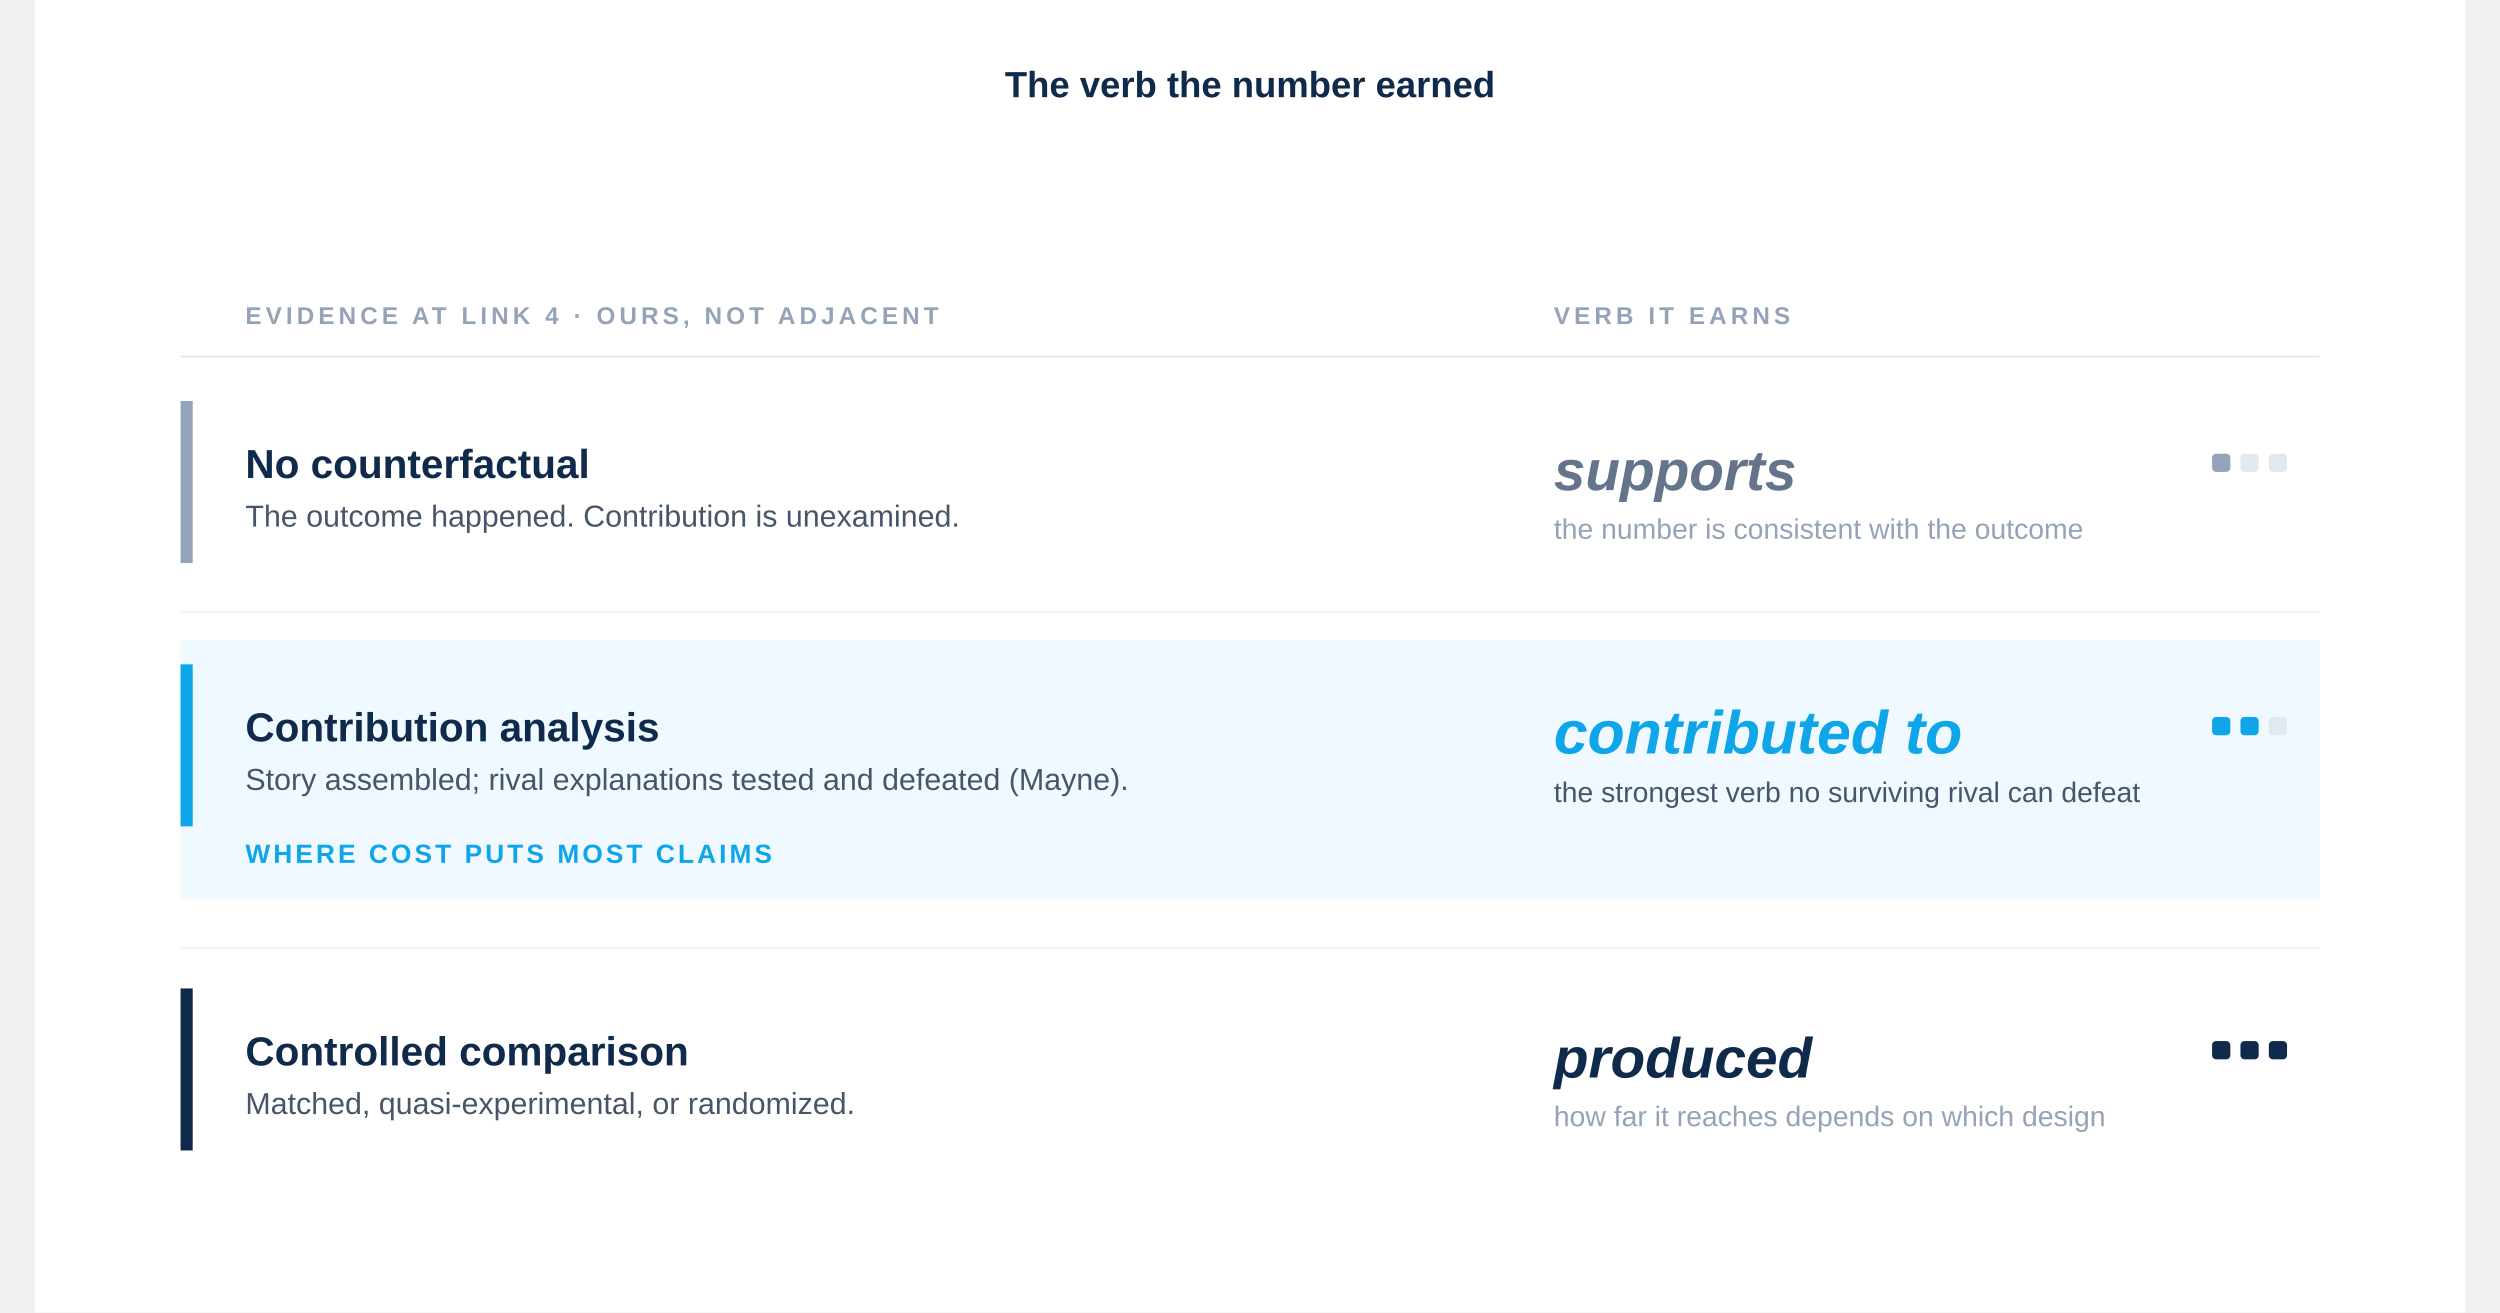
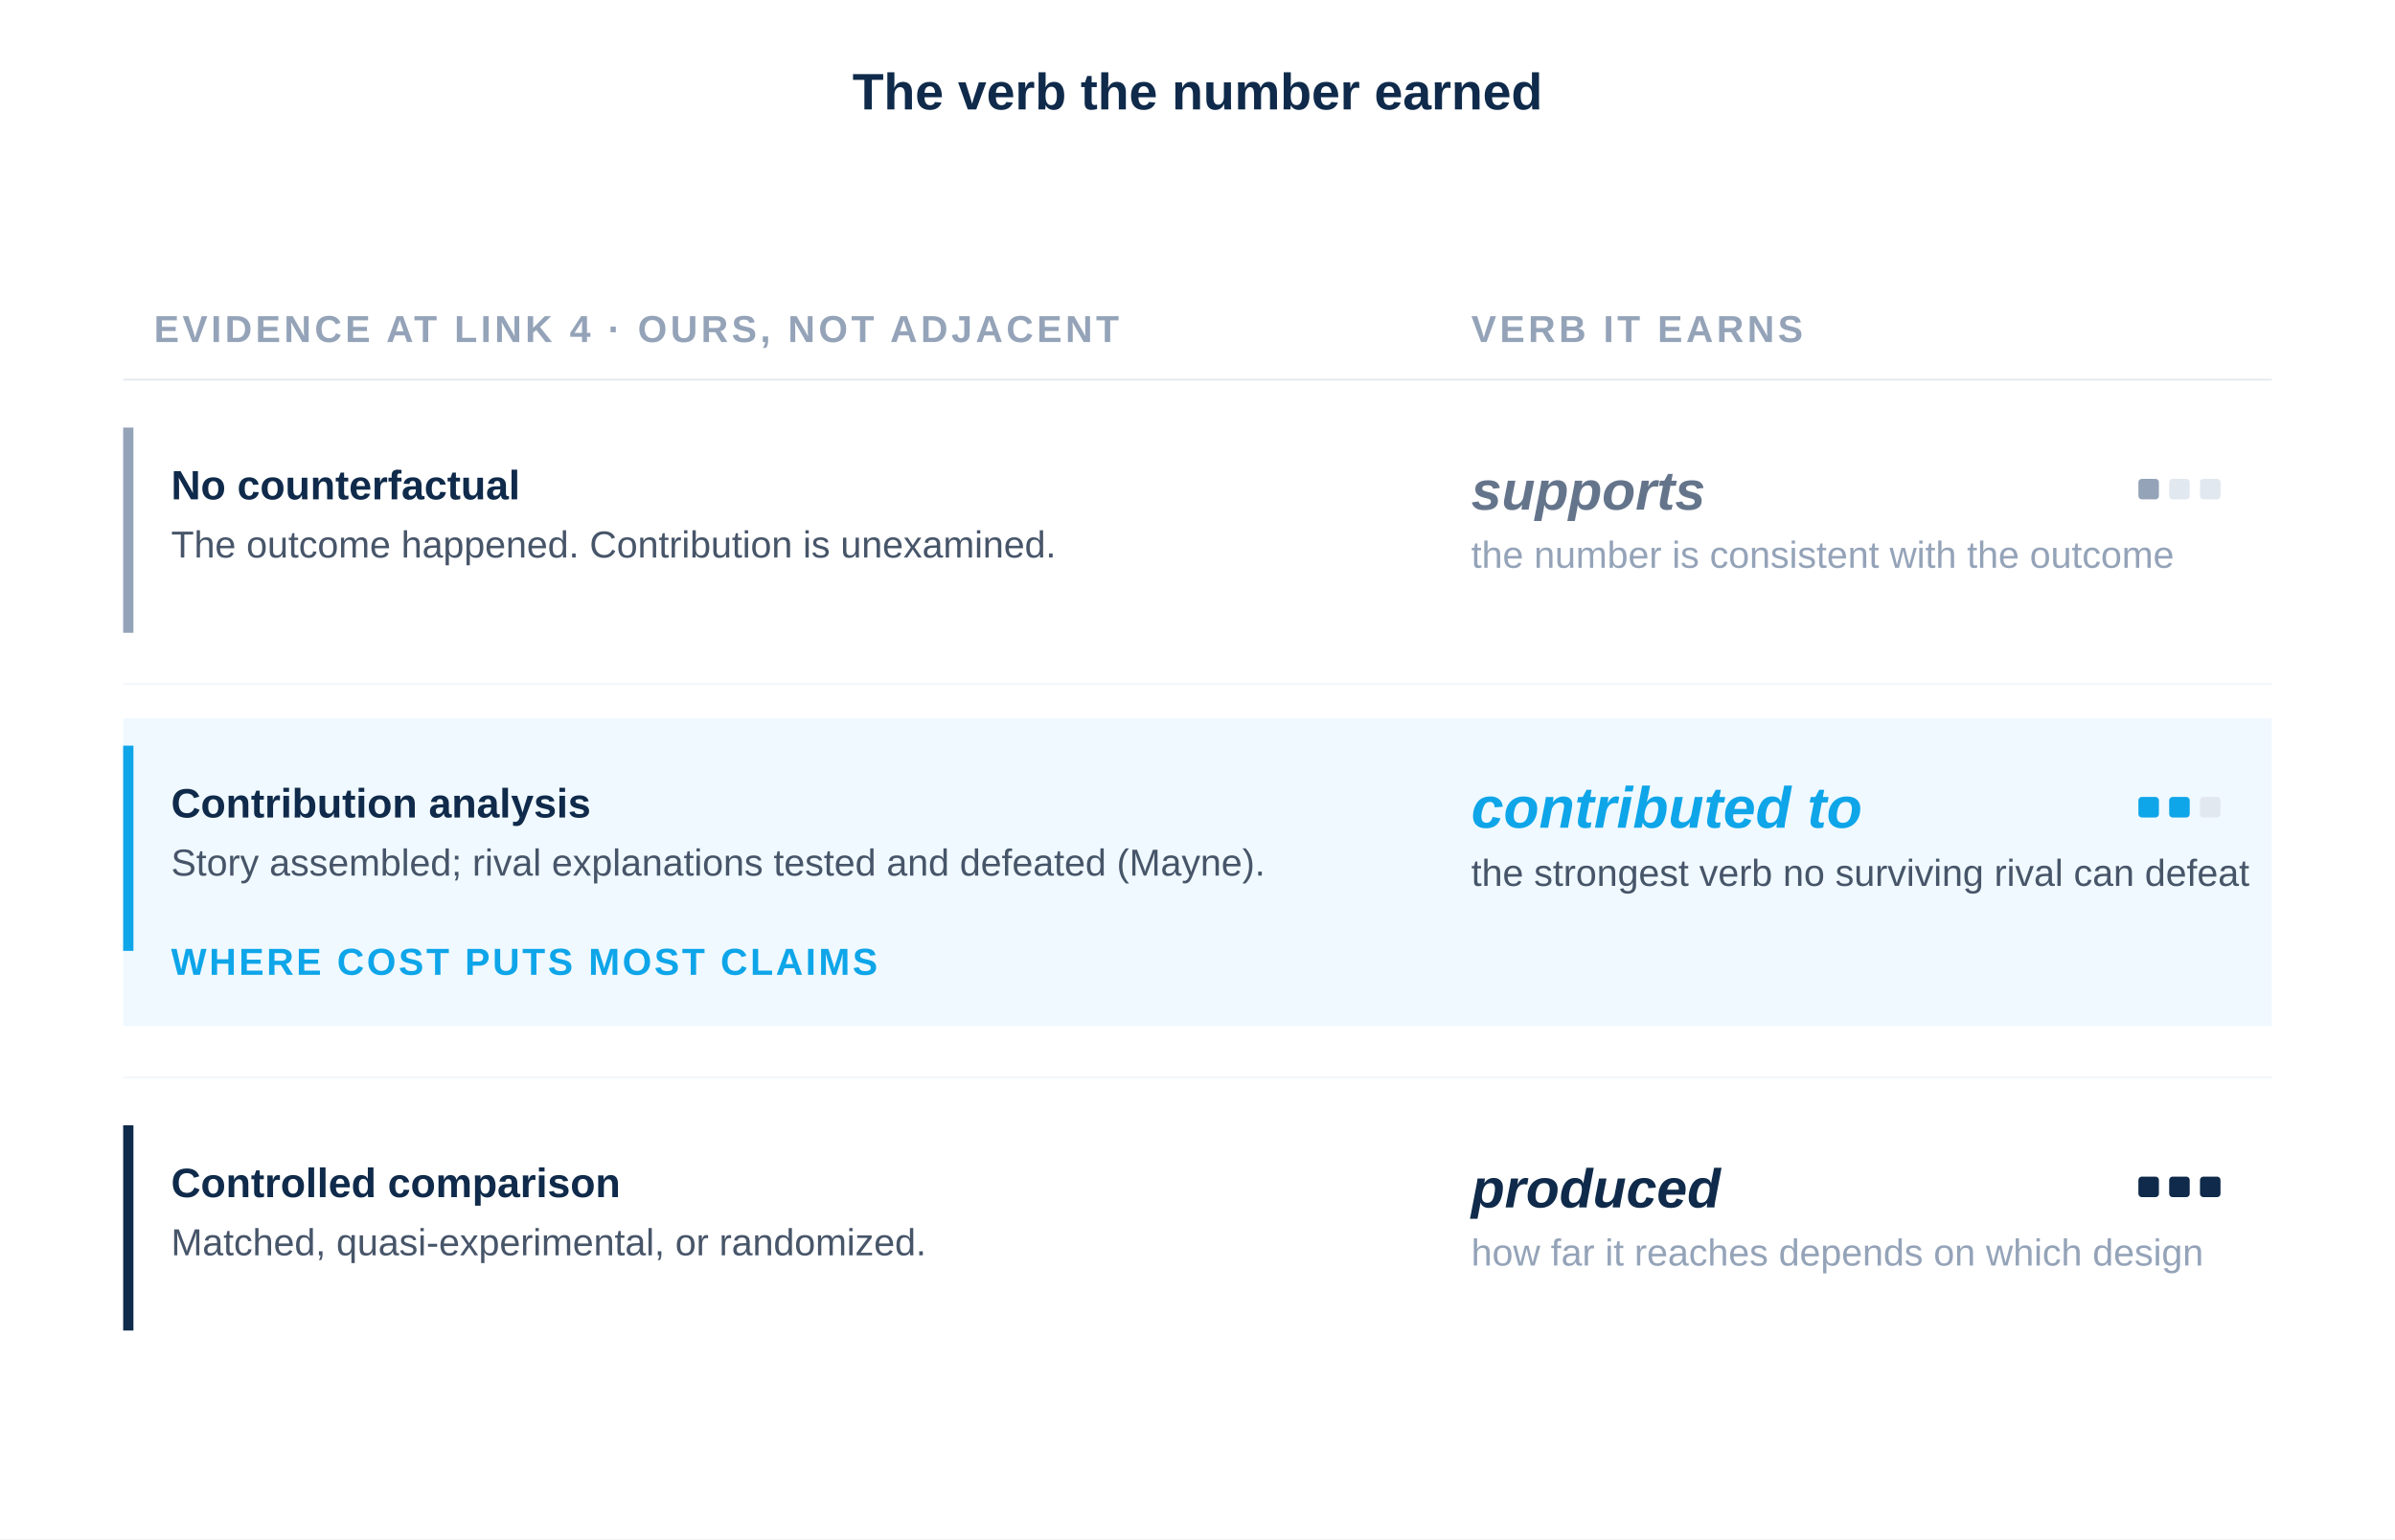
- <svg xmlns="http://www.w3.org/2000/svg" viewBox="0 0 1200 648" width="1200" height="630" role="img" aria-labelledby="title desc">
-   <rect x="0" y="0" width="1200" height="648" fill="#ffffff" />
-   <text x="600" y="48" font-family="-apple-system, BlinkMacSystemFont, 'Helvetica Neue', Arial, sans-serif" font-size="18" font-weight="700" fill="#0F2A4A" text-anchor="middle">The verb the number earned</text>
-   <g transform="translate(0, 52)">
-     <text x="104" y="108" font-family="-apple-system, BlinkMacSystemFont, 'Helvetica Neue', Arial, sans-serif" font-size="12" font-weight="700" fill="#94A3B8" letter-spacing="2">EVIDENCE AT LINK 4 · OURS, NOT ADJACENT</text>
-     <text x="750" y="108" font-family="-apple-system, BlinkMacSystemFont, 'Helvetica Neue', Arial, sans-serif" font-size="12" font-weight="700" fill="#94A3B8" letter-spacing="2">VERB IT EARNS</text>
-     <line x1="72" y1="124" x2="1128" y2="124" stroke="#E2E8F0" stroke-width="1" />
+ <svg xmlns="http://www.w3.org/2000/svg" viewBox="0 0 1400 900" width="1400" height="900" role="img" aria-labelledby="title desc">
+   <rect x="0" y="0" width="1400" height="900" fill="#ffffff" />
+   <text x="700" y="64" font-family="-apple-system, BlinkMacSystemFont, 'Helvetica Neue', Arial, sans-serif" font-size="30" font-weight="700" fill="#0F2A4A" text-anchor="middle">The verb the number earned</text>
+   <g transform="translate(0, 70)">
+     <text x="90" y="130" font-family="-apple-system, BlinkMacSystemFont, 'Helvetica Neue', Arial, sans-serif" font-size="22" font-weight="700" fill="#94A3B8" letter-spacing="2">EVIDENCE AT LINK 4 · OURS, NOT ADJACENT</text>
+     <text x="860" y="130" font-family="-apple-system, BlinkMacSystemFont, 'Helvetica Neue', Arial, sans-serif" font-size="22" font-weight="700" fill="#94A3B8" letter-spacing="2">VERB IT EARNS</text>
+     <line x1="72" y1="152" x2="1328" y2="152" stroke="#E2E8F0" stroke-width="1" />
    <g>
-       <rect x="72" y="146" width="6" height="80" fill="#94A3B8" />
-       <text x="104" y="184" font-family="-apple-system, BlinkMacSystemFont, 'Helvetica Neue', Arial, sans-serif" font-size="20" font-weight="600" fill="#0F2A4A">No counterfactual</text>
-       <text x="104" y="208" font-family="-apple-system, BlinkMacSystemFont, 'Helvetica Neue', Arial, sans-serif" font-size="15" font-weight="400" fill="#475569">The outcome happened. Contribution is unexamined.</text>
-       <text x="750" y="190" font-family="-apple-system, BlinkMacSystemFont, 'Helvetica Neue', Arial, sans-serif" font-size="28" font-weight="600" font-style="italic" fill="#64748B">supports</text>
-       <text x="750" y="214" font-family="-apple-system, BlinkMacSystemFont, 'Helvetica Neue', Arial, sans-serif" font-size="14" font-weight="400" fill="#94A3B8">the number is consistent with the outcome</text>
-       <rect x="1075" y="172" width="9" height="9" rx="2" fill="#94A3B8" />
-       <rect x="1089" y="172" width="9" height="9" rx="2" fill="#E2E8F0" />
-       <rect x="1103" y="172" width="9" height="9" rx="2" fill="#E2E8F0" />
+       <rect x="72" y="180" width="6" height="120" fill="#94A3B8" />
+       <text x="100" y="222" font-family="-apple-system, BlinkMacSystemFont, 'Helvetica Neue', Arial, sans-serif" font-size="24" font-weight="600" fill="#0F2A4A">No counterfactual</text>
+       <text x="100" y="256" font-family="-apple-system, BlinkMacSystemFont, 'Helvetica Neue', Arial, sans-serif" font-size="22" font-weight="400" fill="#475569">The outcome happened. Contribution is unexamined.</text>
+       <text x="860" y="228" font-family="-apple-system, BlinkMacSystemFont, 'Helvetica Neue', Arial, sans-serif" font-size="32" font-weight="600" font-style="italic" fill="#64748B">supports</text>
+       <text x="860" y="262" font-family="-apple-system, BlinkMacSystemFont, 'Helvetica Neue', Arial, sans-serif" font-size="22" font-weight="400" fill="#94A3B8">the number is consistent with the outcome</text>
+       <rect x="1250" y="210" width="12" height="12" rx="2" fill="#94A3B8" />
+       <rect x="1268" y="210" width="12" height="12" rx="2" fill="#E2E8F0" />
+       <rect x="1286" y="210" width="12" height="12" rx="2" fill="#E2E8F0" />
    </g>
-     <line x1="72" y1="250" x2="1128" y2="250" stroke="#F1F5F9" stroke-width="1" />
-     <rect x="72" y="264" width="1056" height="128" fill="#F0F9FF" />
+     <line x1="72" y1="330" x2="1328" y2="330" stroke="#F1F5F9" stroke-width="1" />
+     <rect x="72" y="350" width="1256" height="180" fill="#F0F9FF" />
    <g>
-       <rect x="72" y="276" width="6" height="80" fill="#0EA5E9" />
-       <text x="104" y="314" font-family="-apple-system, BlinkMacSystemFont, 'Helvetica Neue', Arial, sans-serif" font-size="20" font-weight="700" fill="#0F2A4A">Contribution analysis</text>
-       <text x="104" y="338" font-family="-apple-system, BlinkMacSystemFont, 'Helvetica Neue', Arial, sans-serif" font-size="15" font-weight="400" fill="#475569">Story assembled; rival explanations tested and defeated (Mayne).</text>
-       <text x="750" y="320" font-family="-apple-system, BlinkMacSystemFont, 'Helvetica Neue', Arial, sans-serif" font-size="30" font-weight="700" font-style="italic" fill="#0EA5E9">contributed to</text>
-       <text x="750" y="344" font-family="-apple-system, BlinkMacSystemFont, 'Helvetica Neue', Arial, sans-serif" font-size="14" font-weight="400" fill="#475569">the strongest verb no surviving rival can defeat</text>
-       <rect x="1075" y="302" width="9" height="9" rx="2" fill="#0EA5E9" />
-       <rect x="1089" y="302" width="9" height="9" rx="2" fill="#0EA5E9" />
-       <rect x="1103" y="302" width="9" height="9" rx="2" fill="#E2E8F0" />
-       <text x="104" y="374" font-family="-apple-system, BlinkMacSystemFont, 'Helvetica Neue', Arial, sans-serif" font-size="13" font-weight="600" fill="#0EA5E9" letter-spacing="1.5">WHERE COST PUTS MOST CLAIMS</text>
+       <rect x="72" y="366" width="6" height="120" fill="#0EA5E9" />
+       <text x="100" y="408" font-family="-apple-system, BlinkMacSystemFont, 'Helvetica Neue', Arial, sans-serif" font-size="24" font-weight="700" fill="#0F2A4A">Contribution analysis</text>
+       <text x="100" y="442" font-family="-apple-system, BlinkMacSystemFont, 'Helvetica Neue', Arial, sans-serif" font-size="22" font-weight="400" fill="#475569">Story assembled; rival explanations tested and defeated (Mayne).</text>
+       <text x="100" y="500" font-family="-apple-system, BlinkMacSystemFont, 'Helvetica Neue', Arial, sans-serif" font-size="22" font-weight="600" fill="#0EA5E9" letter-spacing="1.5">WHERE COST PUTS MOST CLAIMS</text>
+       <text x="860" y="414" font-family="-apple-system, BlinkMacSystemFont, 'Helvetica Neue', Arial, sans-serif" font-size="34" font-weight="700" font-style="italic" fill="#0EA5E9">contributed to</text>
+       <text x="860" y="448" font-family="-apple-system, BlinkMacSystemFont, 'Helvetica Neue', Arial, sans-serif" font-size="22" font-weight="400" fill="#475569">the strongest verb no surviving rival can defeat</text>
+       <rect x="1250" y="396" width="12" height="12" rx="2" fill="#0EA5E9" />
+       <rect x="1268" y="396" width="12" height="12" rx="2" fill="#0EA5E9" />
+       <rect x="1286" y="396" width="12" height="12" rx="2" fill="#E2E8F0" />
    </g>
-     <line x1="72" y1="416" x2="1128" y2="416" stroke="#F1F5F9" stroke-width="1" />
+     <line x1="72" y1="560" x2="1328" y2="560" stroke="#F1F5F9" stroke-width="1" />
    <g>
-       <rect x="72" y="436" width="6" height="80" fill="#0F2A4A" />
-       <text x="104" y="474" font-family="-apple-system, BlinkMacSystemFont, 'Helvetica Neue', Arial, sans-serif" font-size="20" font-weight="600" fill="#0F2A4A">Controlled comparison</text>
-       <text x="104" y="498" font-family="-apple-system, BlinkMacSystemFont, 'Helvetica Neue', Arial, sans-serif" font-size="15" font-weight="400" fill="#475569">Matched, quasi-experimental, or randomized.</text>
-       <text x="750" y="480" font-family="-apple-system, BlinkMacSystemFont, 'Helvetica Neue', Arial, sans-serif" font-size="28" font-weight="600" font-style="italic" fill="#0F2A4A">produced</text>
-       <text x="750" y="504" font-family="-apple-system, BlinkMacSystemFont, 'Helvetica Neue', Arial, sans-serif" font-size="14" font-weight="400" fill="#94A3B8">how far it reaches depends on which design</text>
-       <rect x="1075" y="462" width="9" height="9" rx="2" fill="#0F2A4A" />
-       <rect x="1089" y="462" width="9" height="9" rx="2" fill="#0F2A4A" />
-       <rect x="1103" y="462" width="9" height="9" rx="2" fill="#0F2A4A" />
+       <rect x="72" y="588" width="6" height="120" fill="#0F2A4A" />
+       <text x="100" y="630" font-family="-apple-system, BlinkMacSystemFont, 'Helvetica Neue', Arial, sans-serif" font-size="24" font-weight="600" fill="#0F2A4A">Controlled comparison</text>
+       <text x="100" y="664" font-family="-apple-system, BlinkMacSystemFont, 'Helvetica Neue', Arial, sans-serif" font-size="22" font-weight="400" fill="#475569">Matched, quasi-experimental, or randomized.</text>
+       <text x="860" y="636" font-family="-apple-system, BlinkMacSystemFont, 'Helvetica Neue', Arial, sans-serif" font-size="32" font-weight="600" font-style="italic" fill="#0F2A4A">produced</text>
+       <text x="860" y="670" font-family="-apple-system, BlinkMacSystemFont, 'Helvetica Neue', Arial, sans-serif" font-size="22" font-weight="400" fill="#94A3B8">how far it reaches depends on which design</text>
+       <rect x="1250" y="618" width="12" height="12" rx="2" fill="#0F2A4A" />
+       <rect x="1268" y="618" width="12" height="12" rx="2" fill="#0F2A4A" />
+       <rect x="1286" y="618" width="12" height="12" rx="2" fill="#0F2A4A" />
    </g>
  </g>
</svg>
